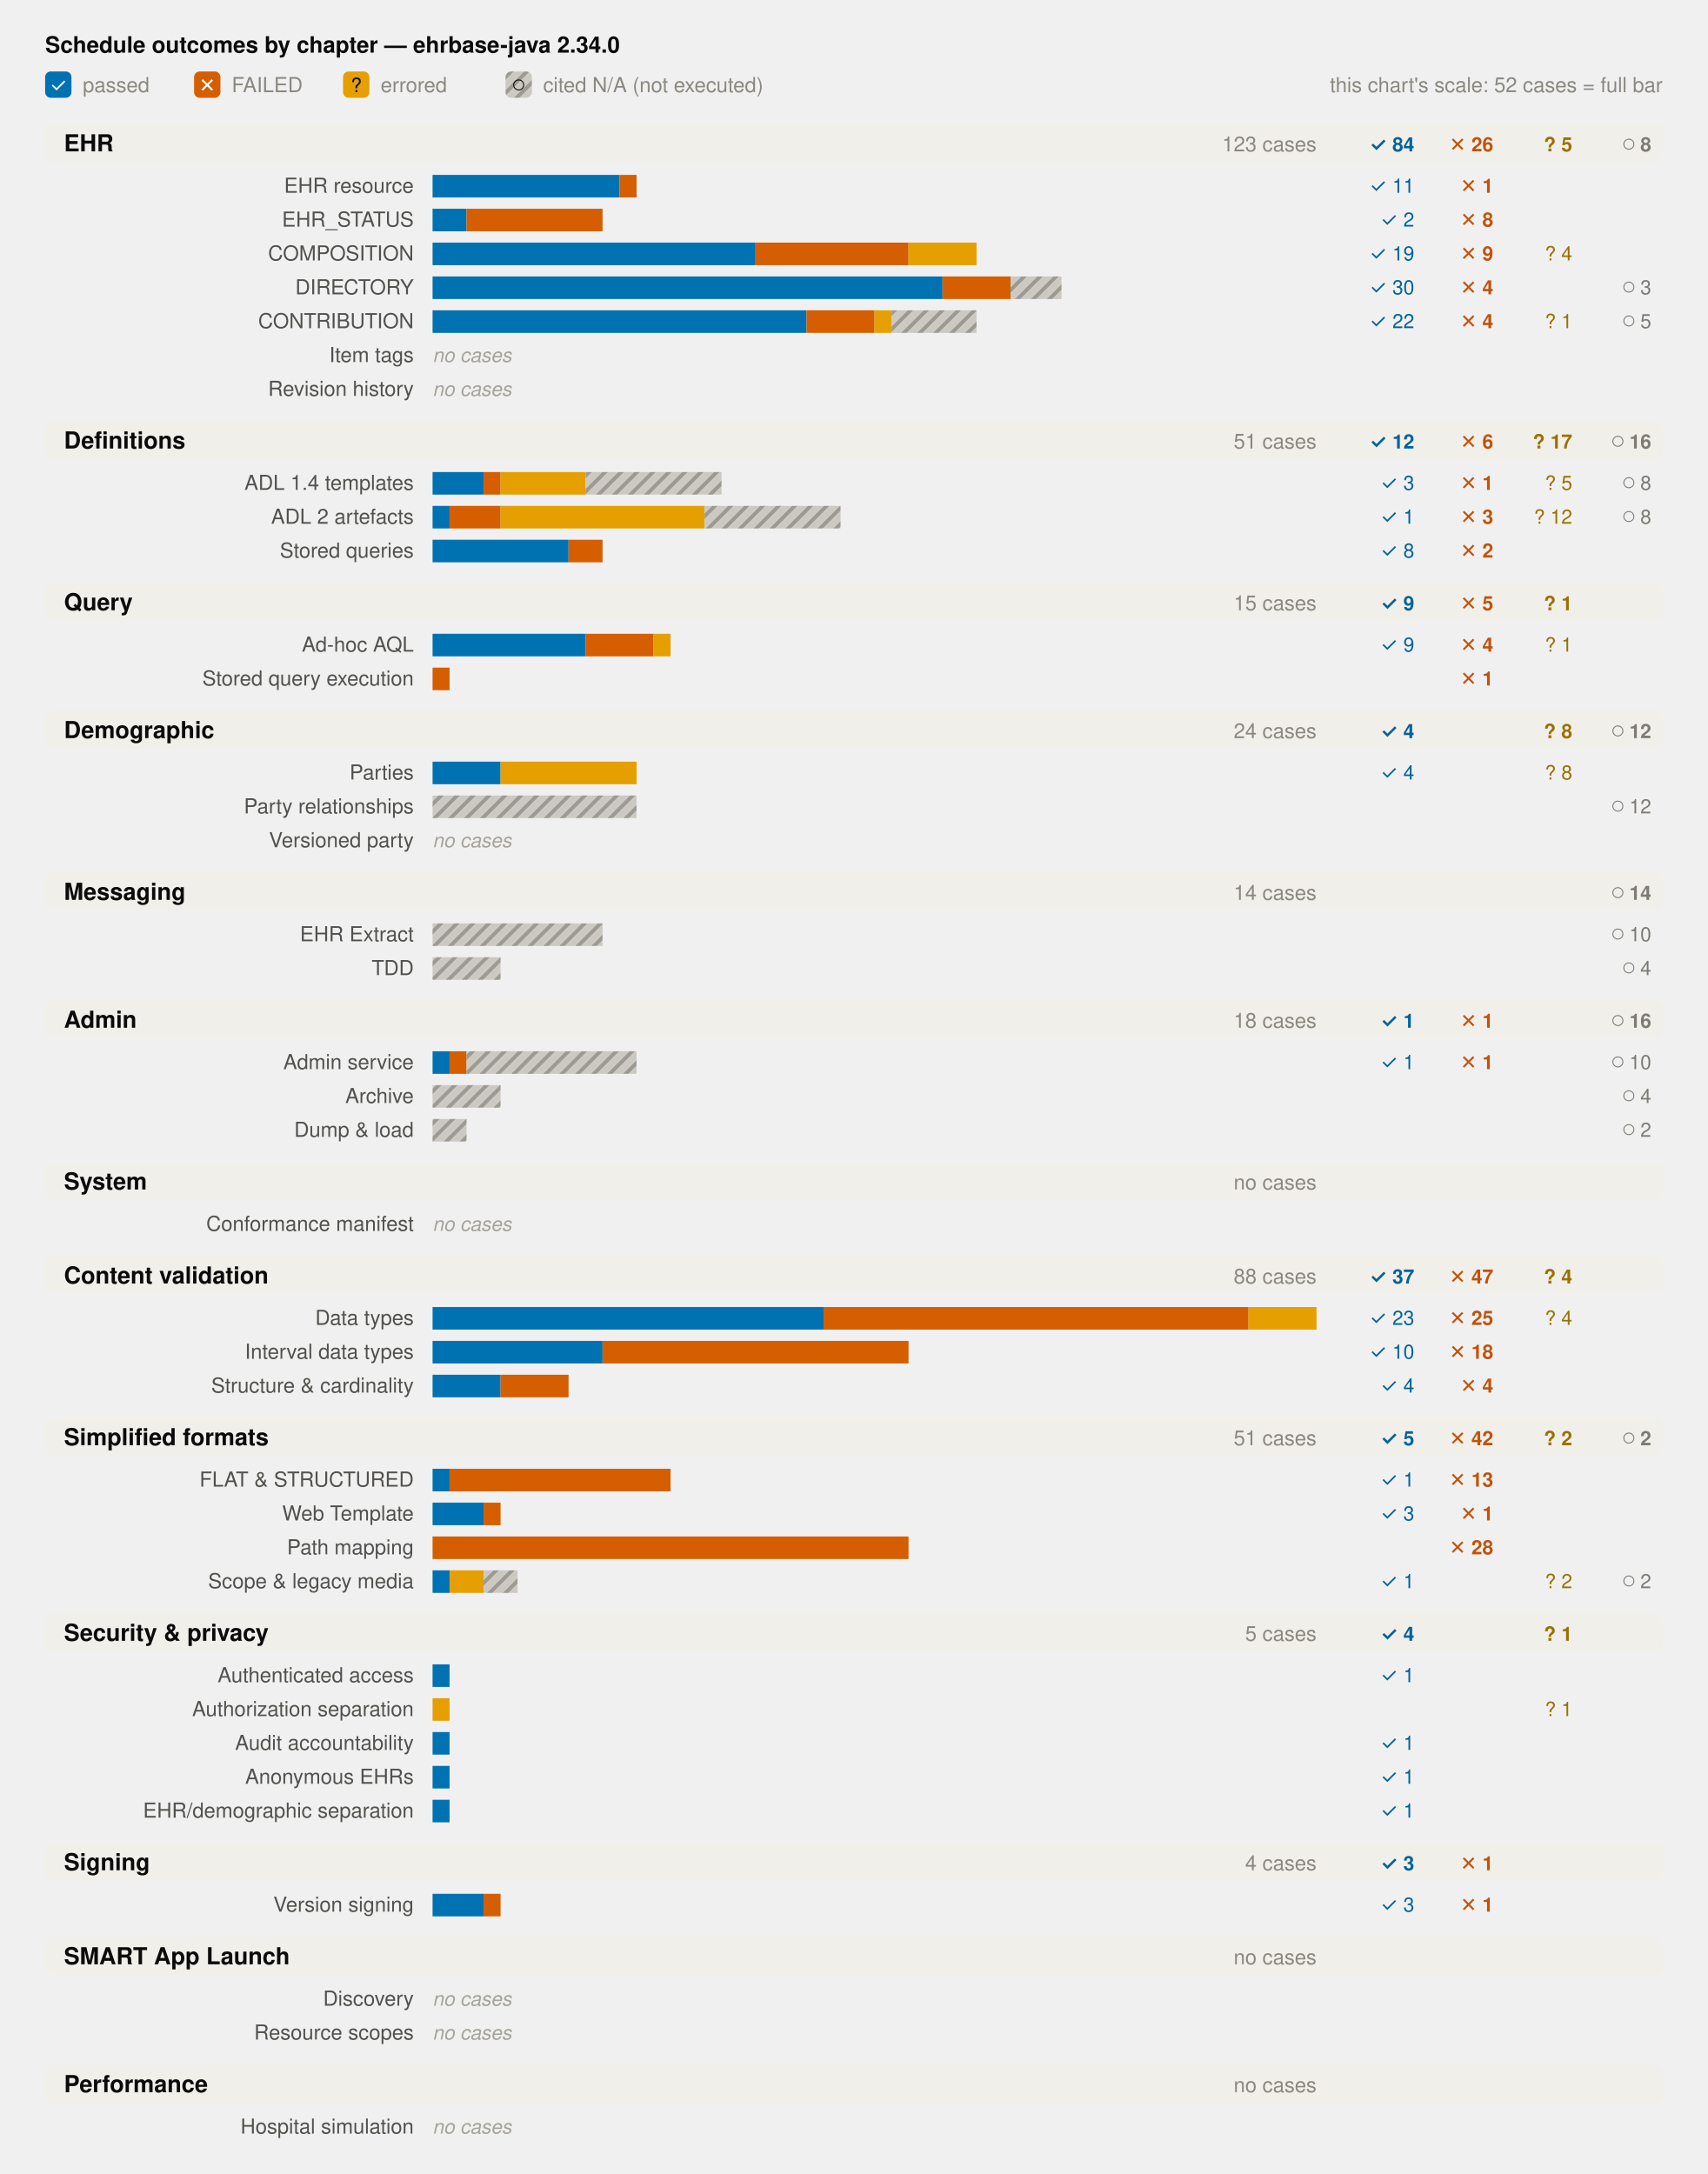
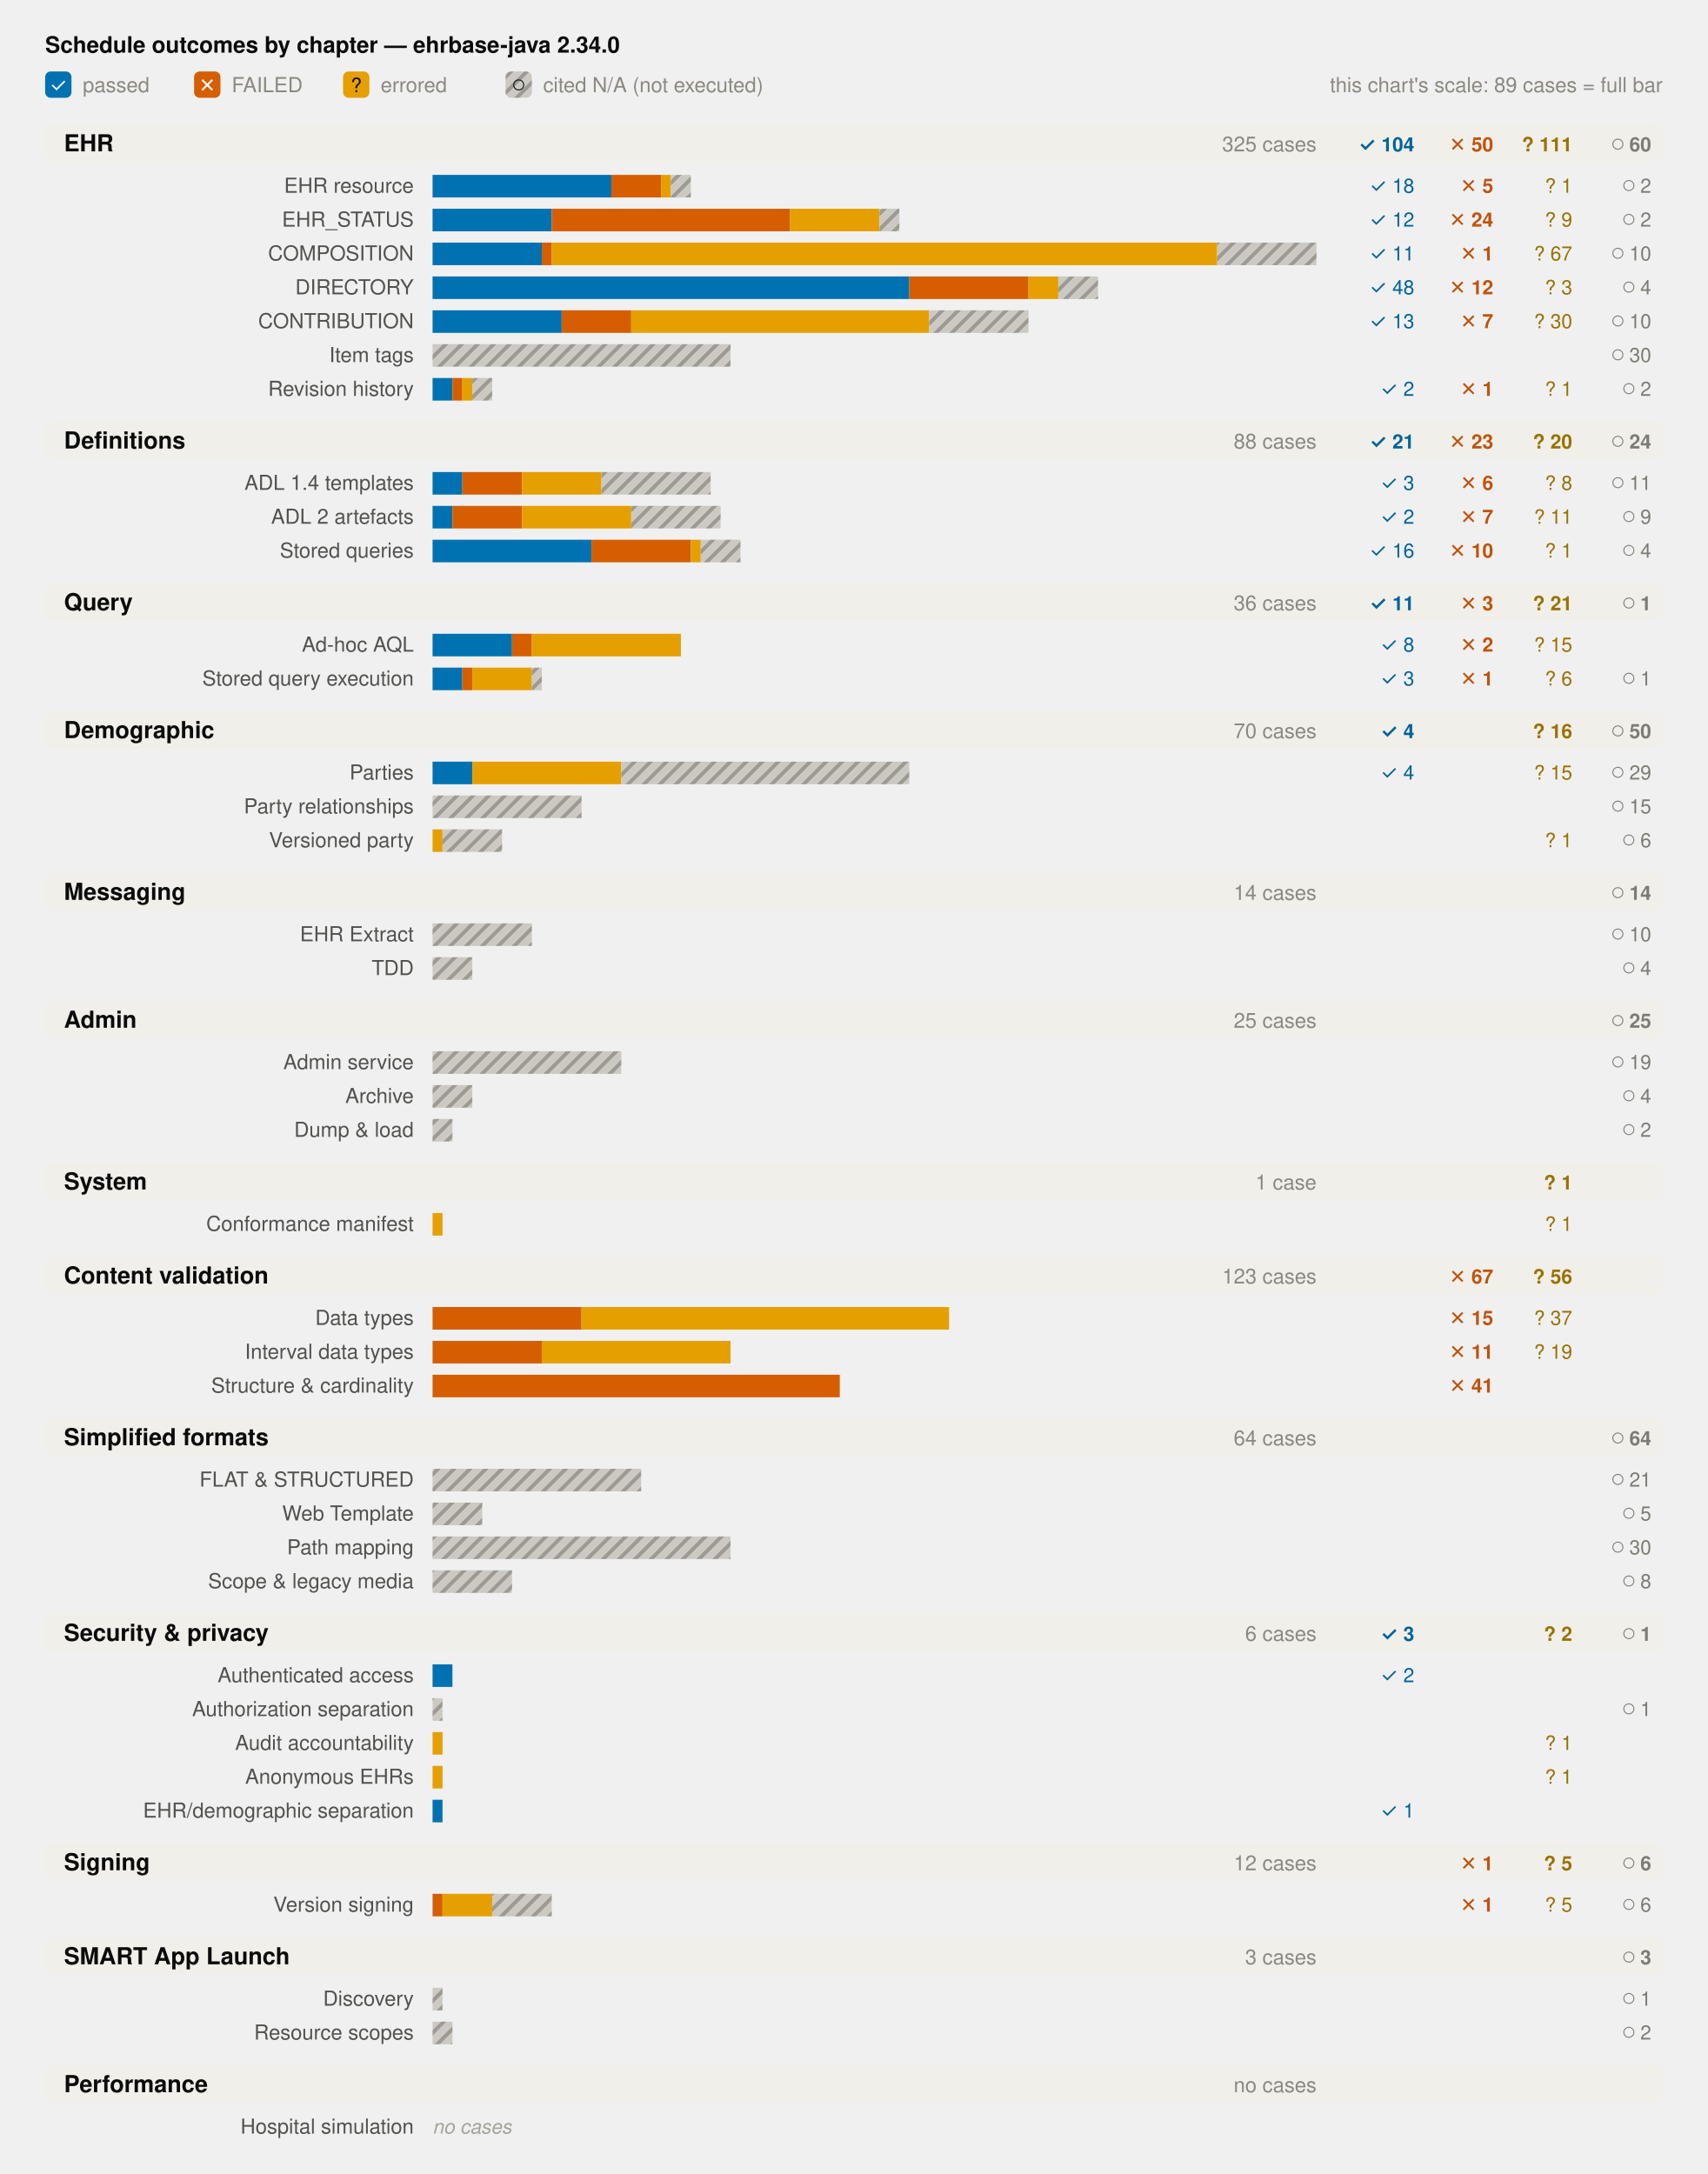
<svg xmlns="http://www.w3.org/2000/svg" viewBox="0 0 908 1156" width="908" height="1156" role="img">
  <style>
text { fill: #52514e; font: 12px -apple-system, 'Segoe UI', Helvetica, Arial, sans-serif; }
.title { fill: #0b0b0b; font-weight: 600; }
.muted { fill: #8a8880; font-size: 11px; }
.grid { stroke: #e4e2dd; stroke-width: 1; }
.cell-label { fill: #ffffff; font-size: 11px; }
.cell-label-dim { fill: #0b0b0b; font-size: 11px; }
.ev-passed { fill: #0072b2; }
.ev-failed { fill: #d55e00; }
.ev-inconclusive { fill: #e69f00; }
.ev-not-evidenced { fill: #cbc9c2; }
.ev-unrealized { fill: #e8e6e0; }
.ev-no-cases { fill: #f4f2ec; }
.cell-required { stroke: #52514e; stroke-width: 1.2; }
.cell-optional { stroke: #cbc9c2; stroke-width: 1; stroke-dasharray: 3 2; }
.bar-passed { fill: #0072b2; }
.bar-failed { fill: #d55e00; }
.bar-errored { fill: #e69f00; }
.bar-na { fill: #cbc9c2; }
.seg-label { fill: #ffffff; font-size: 10.5px; }
.seg-label-dim { fill: #0b0b0b; font-size: 10.5px; }
@media (prefers-color-scheme: dark) {
text { fill: #c3c2b7; }
.title { fill: #ffffff; }
.muted { fill: #8f8e85; }
.grid { stroke: #3a3a38; }
.cell-label { fill: #ffffff; }
.cell-label-dim { fill: #e8e6e0; }
.ev-passed { fill: #3987e5; }
.ev-failed { fill: #e5484d; }
.ev-inconclusive { fill: #f5a623; }
.ev-not-evidenced { fill: #4a4a47; }
.ev-unrealized { fill: #3a3a38; }
.ev-no-cases { fill: #2e2e2c; }
.cell-required { stroke: #c3c2b7; }
.cell-optional { stroke: #4a4a47; }
.bar-passed { fill: #3987e5; }
.bar-failed { fill: #e5484d; }
.bar-errored { fill: #d9a514; }
.bar-na { fill: #4a4a47; }
.seg-label-dim { fill: #e8e6e0; }
}
</style>
  <style>
.chap-row { fill: #f1efe9; }
.chap-name { fill: #0b0b0b; font-size: 12.5px; font-weight: 600; }
.band-label { fill: #52514e; font-size: 11px; }
.band-empty { fill: #a5a39b; font-size: 10.5px; font-style: italic; }
.count { font-size: 10.5px; }
.count-strong { font-weight: 600; }
.count-passed { fill: #00639b; }
.count-failed { fill: #c0530b; font-weight: 600; }
.count-errored { fill: #9a7100; }
.count-na { fill: #7d7b74; }
.na-line { stroke: #9d9b93; stroke-width: 2; }
@media (prefers-color-scheme: dark) {
.chap-row { fill: #2b2b29; }
.chap-name { fill: #ffffff; }
.band-label { fill: #c3c2b7; }
.band-empty { fill: #6f6e68; }
.count-passed { fill: #4f97ee; }
.count-failed { fill: #f2696d; }
.count-errored { fill: #d9a514; }
.count-na { fill: #8f8e85; }
.na-line { stroke: #6d6d69; }
}
</style>
  <defs>
    <pattern id="na-hatch" width="6" height="6" patternUnits="userSpaceOnUse" patternTransform="rotate(45)">
      <rect width="6" height="6" class="bar-na" />
      <line x1="3" y1="0" x2="3" y2="6" class="na-line" />
    </pattern>
  </defs>
  <text x="24" y="28" class="title">Schedule outcomes by chapter — ehrbase-java 2.34.0</text>
  <rect x="24" y="38" width="14" height="14" rx="3" class="bar-passed" />
  <text x="31" y="49" class="seg-label" text-anchor="middle">✓</text>
  <text x="44" y="49" class="muted">passed</text>
  <rect x="103.2" y="38" width="14" height="14" rx="3" class="bar-failed" />
  <text x="110.2" y="49" class="seg-label" text-anchor="middle">✕</text>
  <text x="123.2" y="49" class="muted">FAILED</text>
  <rect x="182.4" y="38" width="14" height="14" rx="3" class="bar-errored" />
  <text x="189.4" y="49" class="seg-label-dim" text-anchor="middle">?</text>
  <text x="202.4" y="49" class="muted">errored</text>
  <rect x="268.8" y="38" width="14" height="14" rx="3" fill="url(#na-hatch)" />
  <text x="275.8" y="49" class="seg-label-dim" text-anchor="middle">○</text>
  <text x="288.8" y="49" class="muted">cited N/A (not executed)</text>
-   <text x="884" y="49" class="muted" text-anchor="end">this chart's scale: 52 cases = full bar</text>
+   <text x="884" y="49" class="muted" text-anchor="end">this chart's scale: 89 cases = full bar</text>
  <rect x="24" y="66" width="860" height="20" rx="4" class="chap-row" />
  <text x="34" y="80.5" class="chap-name">EHR</text>
-   <text x="700" y="80.5" class="muted" text-anchor="end">123 cases</text>
-   <text x="752" y="80.5" class="count count-passed count-strong" text-anchor="end">✓ 84</text>
-   <text x="794" y="80.5" class="count count-failed count-strong" text-anchor="end">✕ 26</text>
-   <text x="836" y="80.5" class="count count-errored count-strong" text-anchor="end">? 5</text>
-   <text x="878" y="80.5" class="count count-na count-strong" text-anchor="end">○ 8</text>
+   <text x="700" y="80.5" class="muted" text-anchor="end">325 cases</text>
+   <text x="752" y="80.5" class="count count-passed count-strong" text-anchor="end">✓ 104</text>
+   <text x="794" y="80.5" class="count count-failed count-strong" text-anchor="end">✕ 50</text>
+   <text x="836" y="80.5" class="count count-errored count-strong" text-anchor="end">? 111</text>
+   <text x="878" y="80.5" class="count count-na count-strong" text-anchor="end">○ 60</text>
  <text x="220" y="102.5" class="band-label" text-anchor="end">EHR resource</text>
-   <rect x="230" y="93" width="99.423" height="12" class="bar-passed" />
-   <rect x="329.423" y="93" width="9.038" height="12" class="bar-failed" />
-   <text x="752" y="102.5" class="count count-passed" text-anchor="end">✓ 11</text>
-   <text x="794" y="102.5" class="count count-failed" text-anchor="end">✕ 1</text>
+   <rect x="230" y="93" width="95.056" height="12" class="bar-passed" />
+   <rect x="325.056" y="93" width="26.404" height="12" class="bar-failed" />
+   <rect x="351.461" y="93" width="5.281" height="12" class="bar-errored" />
+   <rect x="356.742" y="93" width="10.562" height="12" fill="url(#na-hatch)" />
+   <text x="752" y="102.5" class="count count-passed" text-anchor="end">✓ 18</text>
+   <text x="794" y="102.5" class="count count-failed" text-anchor="end">✕ 5</text>
+   <text x="836" y="102.5" class="count count-errored" text-anchor="end">? 1</text>
+   <text x="878" y="102.5" class="count count-na" text-anchor="end">○ 2</text>
  <text x="220" y="120.5" class="band-label" text-anchor="end">EHR_STATUS</text>
-   <rect x="230" y="111" width="18.077" height="12" class="bar-passed" />
-   <rect x="248.077" y="111" width="72.308" height="12" class="bar-failed" />
-   <text x="752" y="120.5" class="count count-passed" text-anchor="end">✓ 2</text>
-   <text x="794" y="120.5" class="count count-failed" text-anchor="end">✕ 8</text>
+   <rect x="230" y="111" width="63.371" height="12" class="bar-passed" />
+   <rect x="293.371" y="111" width="126.742" height="12" class="bar-failed" />
+   <rect x="420.112" y="111" width="47.528" height="12" class="bar-errored" />
+   <rect x="467.64" y="111" width="10.562" height="12" fill="url(#na-hatch)" />
+   <text x="752" y="120.5" class="count count-passed" text-anchor="end">✓ 12</text>
+   <text x="794" y="120.5" class="count count-failed" text-anchor="end">✕ 24</text>
+   <text x="836" y="120.5" class="count count-errored" text-anchor="end">? 9</text>
+   <text x="878" y="120.5" class="count count-na" text-anchor="end">○ 2</text>
  <text x="220" y="138.5" class="band-label" text-anchor="end">COMPOSITION</text>
-   <rect x="230" y="129" width="171.731" height="12" class="bar-passed" />
-   <rect x="401.731" y="129" width="81.346" height="12" class="bar-failed" />
-   <rect x="483.077" y="129" width="36.154" height="12" class="bar-errored" />
-   <text x="752" y="138.5" class="count count-passed" text-anchor="end">✓ 19</text>
-   <text x="794" y="138.5" class="count count-failed" text-anchor="end">✕ 9</text>
-   <text x="836" y="138.5" class="count count-errored" text-anchor="end">? 4</text>
+   <rect x="230" y="129" width="58.09" height="12" class="bar-passed" />
+   <rect x="288.09" y="129" width="5.281" height="12" class="bar-failed" />
+   <rect x="293.371" y="129" width="353.82" height="12" class="bar-errored" />
+   <rect x="647.191" y="129" width="52.809" height="12" fill="url(#na-hatch)" />
+   <text x="752" y="138.5" class="count count-passed" text-anchor="end">✓ 11</text>
+   <text x="794" y="138.5" class="count count-failed" text-anchor="end">✕ 1</text>
+   <text x="836" y="138.5" class="count count-errored" text-anchor="end">? 67</text>
+   <text x="878" y="138.5" class="count count-na" text-anchor="end">○ 10</text>
  <text x="220" y="156.5" class="band-label" text-anchor="end">DIRECTORY</text>
-   <rect x="230" y="147" width="271.154" height="12" class="bar-passed" />
-   <rect x="501.154" y="147" width="36.154" height="12" class="bar-failed" />
-   <rect x="537.308" y="147" width="27.115" height="12" fill="url(#na-hatch)" />
-   <text x="752" y="156.5" class="count count-passed" text-anchor="end">✓ 30</text>
-   <text x="794" y="156.5" class="count count-failed" text-anchor="end">✕ 4</text>
-   <text x="878" y="156.5" class="count count-na" text-anchor="end">○ 3</text>
+   <rect x="230" y="147" width="253.483" height="12" class="bar-passed" />
+   <rect x="483.483" y="147" width="63.371" height="12" class="bar-failed" />
+   <rect x="546.854" y="147" width="15.843" height="12" class="bar-errored" />
+   <rect x="562.697" y="147" width="21.124" height="12" fill="url(#na-hatch)" />
+   <text x="752" y="156.5" class="count count-passed" text-anchor="end">✓ 48</text>
+   <text x="794" y="156.5" class="count count-failed" text-anchor="end">✕ 12</text>
+   <text x="836" y="156.5" class="count count-errored" text-anchor="end">? 3</text>
+   <text x="878" y="156.5" class="count count-na" text-anchor="end">○ 4</text>
  <text x="220" y="174.5" class="band-label" text-anchor="end">CONTRIBUTION</text>
-   <rect x="230" y="165" width="198.846" height="12" class="bar-passed" />
-   <rect x="428.846" y="165" width="36.154" height="12" class="bar-failed" />
-   <rect x="465" y="165" width="9.038" height="12" class="bar-errored" />
-   <rect x="474.038" y="165" width="45.192" height="12" fill="url(#na-hatch)" />
-   <text x="752" y="174.5" class="count count-passed" text-anchor="end">✓ 22</text>
-   <text x="794" y="174.5" class="count count-failed" text-anchor="end">✕ 4</text>
-   <text x="836" y="174.5" class="count count-errored" text-anchor="end">? 1</text>
-   <text x="878" y="174.5" class="count count-na" text-anchor="end">○ 5</text>
+   <rect x="230" y="165" width="68.652" height="12" class="bar-passed" />
+   <rect x="298.652" y="165" width="36.966" height="12" class="bar-failed" />
+   <rect x="335.618" y="165" width="158.427" height="12" class="bar-errored" />
+   <rect x="494.045" y="165" width="52.809" height="12" fill="url(#na-hatch)" />
+   <text x="752" y="174.5" class="count count-passed" text-anchor="end">✓ 13</text>
+   <text x="794" y="174.5" class="count count-failed" text-anchor="end">✕ 7</text>
+   <text x="836" y="174.5" class="count count-errored" text-anchor="end">? 30</text>
+   <text x="878" y="174.5" class="count count-na" text-anchor="end">○ 10</text>
  <text x="220" y="192.5" class="band-label" text-anchor="end">Item tags</text>
-   <text x="230" y="192.5" class="band-empty">no cases</text>
+   <rect x="230" y="183" width="158.427" height="12" fill="url(#na-hatch)" />
+   <text x="878" y="192.5" class="count count-na" text-anchor="end">○ 30</text>
  <text x="220" y="210.5" class="band-label" text-anchor="end">Revision history</text>
-   <text x="230" y="210.5" class="band-empty">no cases</text>
+   <rect x="230" y="201" width="10.562" height="12" class="bar-passed" />
+   <rect x="240.562" y="201" width="5.281" height="12" class="bar-failed" />
+   <rect x="245.843" y="201" width="5.281" height="12" class="bar-errored" />
+   <rect x="251.124" y="201" width="10.562" height="12" fill="url(#na-hatch)" />
+   <text x="752" y="210.5" class="count count-passed" text-anchor="end">✓ 2</text>
+   <text x="794" y="210.5" class="count count-failed" text-anchor="end">✕ 1</text>
+   <text x="836" y="210.5" class="count count-errored" text-anchor="end">? 1</text>
+   <text x="878" y="210.5" class="count count-na" text-anchor="end">○ 2</text>
  <rect x="24" y="224" width="860" height="20" rx="4" class="chap-row" />
  <text x="34" y="238.5" class="chap-name">Definitions</text>
-   <text x="700" y="238.5" class="muted" text-anchor="end">51 cases</text>
-   <text x="752" y="238.5" class="count count-passed count-strong" text-anchor="end">✓ 12</text>
-   <text x="794" y="238.5" class="count count-failed count-strong" text-anchor="end">✕ 6</text>
-   <text x="836" y="238.5" class="count count-errored count-strong" text-anchor="end">? 17</text>
-   <text x="878" y="238.5" class="count count-na count-strong" text-anchor="end">○ 16</text>
+   <text x="700" y="238.5" class="muted" text-anchor="end">88 cases</text>
+   <text x="752" y="238.5" class="count count-passed count-strong" text-anchor="end">✓ 21</text>
+   <text x="794" y="238.5" class="count count-failed count-strong" text-anchor="end">✕ 23</text>
+   <text x="836" y="238.5" class="count count-errored count-strong" text-anchor="end">? 20</text>
+   <text x="878" y="238.5" class="count count-na count-strong" text-anchor="end">○ 24</text>
  <text x="220" y="260.5" class="band-label" text-anchor="end">ADL 1.4 templates</text>
-   <rect x="230" y="251" width="27.115" height="12" class="bar-passed" />
-   <rect x="257.115" y="251" width="9.038" height="12" class="bar-failed" />
-   <rect x="266.154" y="251" width="45.192" height="12" class="bar-errored" />
-   <rect x="311.346" y="251" width="72.308" height="12" fill="url(#na-hatch)" />
+   <rect x="230" y="251" width="15.843" height="12" class="bar-passed" />
+   <rect x="245.843" y="251" width="31.685" height="12" class="bar-failed" />
+   <rect x="277.528" y="251" width="42.247" height="12" class="bar-errored" />
+   <rect x="319.775" y="251" width="58.09" height="12" fill="url(#na-hatch)" />
  <text x="752" y="260.5" class="count count-passed" text-anchor="end">✓ 3</text>
-   <text x="794" y="260.5" class="count count-failed" text-anchor="end">✕ 1</text>
-   <text x="836" y="260.5" class="count count-errored" text-anchor="end">? 5</text>
-   <text x="878" y="260.5" class="count count-na" text-anchor="end">○ 8</text>
+   <text x="794" y="260.5" class="count count-failed" text-anchor="end">✕ 6</text>
+   <text x="836" y="260.5" class="count count-errored" text-anchor="end">? 8</text>
+   <text x="878" y="260.5" class="count count-na" text-anchor="end">○ 11</text>
  <text x="220" y="278.5" class="band-label" text-anchor="end">ADL 2 artefacts</text>
-   <rect x="230" y="269" width="9.038" height="12" class="bar-passed" />
-   <rect x="239.038" y="269" width="27.115" height="12" class="bar-failed" />
-   <rect x="266.154" y="269" width="108.462" height="12" class="bar-errored" />
-   <rect x="374.615" y="269" width="72.308" height="12" fill="url(#na-hatch)" />
-   <text x="752" y="278.5" class="count count-passed" text-anchor="end">✓ 1</text>
-   <text x="794" y="278.5" class="count count-failed" text-anchor="end">✕ 3</text>
-   <text x="836" y="278.5" class="count count-errored" text-anchor="end">? 12</text>
-   <text x="878" y="278.5" class="count count-na" text-anchor="end">○ 8</text>
+   <rect x="230" y="269" width="10.562" height="12" class="bar-passed" />
+   <rect x="240.562" y="269" width="36.966" height="12" class="bar-failed" />
+   <rect x="277.528" y="269" width="58.09" height="12" class="bar-errored" />
+   <rect x="335.618" y="269" width="47.528" height="12" fill="url(#na-hatch)" />
+   <text x="752" y="278.5" class="count count-passed" text-anchor="end">✓ 2</text>
+   <text x="794" y="278.5" class="count count-failed" text-anchor="end">✕ 7</text>
+   <text x="836" y="278.5" class="count count-errored" text-anchor="end">? 11</text>
+   <text x="878" y="278.5" class="count count-na" text-anchor="end">○ 9</text>
  <text x="220" y="296.5" class="band-label" text-anchor="end">Stored queries</text>
-   <rect x="230" y="287" width="72.308" height="12" class="bar-passed" />
-   <rect x="302.308" y="287" width="18.077" height="12" class="bar-failed" />
-   <text x="752" y="296.5" class="count count-passed" text-anchor="end">✓ 8</text>
-   <text x="794" y="296.5" class="count count-failed" text-anchor="end">✕ 2</text>
+   <rect x="230" y="287" width="84.494" height="12" class="bar-passed" />
+   <rect x="314.494" y="287" width="52.809" height="12" class="bar-failed" />
+   <rect x="367.303" y="287" width="5.281" height="12" class="bar-errored" />
+   <rect x="372.584" y="287" width="21.124" height="12" fill="url(#na-hatch)" />
+   <text x="752" y="296.5" class="count count-passed" text-anchor="end">✓ 16</text>
+   <text x="794" y="296.5" class="count count-failed" text-anchor="end">✕ 10</text>
+   <text x="836" y="296.5" class="count count-errored" text-anchor="end">? 1</text>
+   <text x="878" y="296.5" class="count count-na" text-anchor="end">○ 4</text>
  <rect x="24" y="310" width="860" height="20" rx="4" class="chap-row" />
  <text x="34" y="324.5" class="chap-name">Query</text>
-   <text x="700" y="324.5" class="muted" text-anchor="end">15 cases</text>
-   <text x="752" y="324.5" class="count count-passed count-strong" text-anchor="end">✓ 9</text>
-   <text x="794" y="324.5" class="count count-failed count-strong" text-anchor="end">✕ 5</text>
-   <text x="836" y="324.5" class="count count-errored count-strong" text-anchor="end">? 1</text>
+   <text x="700" y="324.5" class="muted" text-anchor="end">36 cases</text>
+   <text x="752" y="324.5" class="count count-passed count-strong" text-anchor="end">✓ 11</text>
+   <text x="794" y="324.5" class="count count-failed count-strong" text-anchor="end">✕ 3</text>
+   <text x="836" y="324.5" class="count count-errored count-strong" text-anchor="end">? 21</text>
+   <text x="878" y="324.5" class="count count-na count-strong" text-anchor="end">○ 1</text>
  <text x="220" y="346.5" class="band-label" text-anchor="end">Ad-hoc AQL</text>
-   <rect x="230" y="337" width="81.346" height="12" class="bar-passed" />
-   <rect x="311.346" y="337" width="36.154" height="12" class="bar-failed" />
-   <rect x="347.5" y="337" width="9.038" height="12" class="bar-errored" />
-   <text x="752" y="346.5" class="count count-passed" text-anchor="end">✓ 9</text>
-   <text x="794" y="346.5" class="count count-failed" text-anchor="end">✕ 4</text>
-   <text x="836" y="346.5" class="count count-errored" text-anchor="end">? 1</text>
+   <rect x="230" y="337" width="42.247" height="12" class="bar-passed" />
+   <rect x="272.247" y="337" width="10.562" height="12" class="bar-failed" />
+   <rect x="282.809" y="337" width="79.213" height="12" class="bar-errored" />
+   <text x="752" y="346.5" class="count count-passed" text-anchor="end">✓ 8</text>
+   <text x="794" y="346.5" class="count count-failed" text-anchor="end">✕ 2</text>
+   <text x="836" y="346.5" class="count count-errored" text-anchor="end">? 15</text>
  <text x="220" y="364.5" class="band-label" text-anchor="end">Stored query execution</text>
-   <rect x="230" y="355" width="9.038" height="12" class="bar-failed" />
+   <rect x="230" y="355" width="15.843" height="12" class="bar-passed" />
+   <rect x="245.843" y="355" width="5.281" height="12" class="bar-failed" />
+   <rect x="251.124" y="355" width="31.685" height="12" class="bar-errored" />
+   <rect x="282.809" y="355" width="5.281" height="12" fill="url(#na-hatch)" />
+   <text x="752" y="364.5" class="count count-passed" text-anchor="end">✓ 3</text>
  <text x="794" y="364.5" class="count count-failed" text-anchor="end">✕ 1</text>
+   <text x="836" y="364.5" class="count count-errored" text-anchor="end">? 6</text>
+   <text x="878" y="364.5" class="count count-na" text-anchor="end">○ 1</text>
  <rect x="24" y="378" width="860" height="20" rx="4" class="chap-row" />
  <text x="34" y="392.5" class="chap-name">Demographic</text>
-   <text x="700" y="392.5" class="muted" text-anchor="end">24 cases</text>
+   <text x="700" y="392.5" class="muted" text-anchor="end">70 cases</text>
  <text x="752" y="392.5" class="count count-passed count-strong" text-anchor="end">✓ 4</text>
-   <text x="836" y="392.5" class="count count-errored count-strong" text-anchor="end">? 8</text>
-   <text x="878" y="392.5" class="count count-na count-strong" text-anchor="end">○ 12</text>
+   <text x="836" y="392.5" class="count count-errored count-strong" text-anchor="end">? 16</text>
+   <text x="878" y="392.5" class="count count-na count-strong" text-anchor="end">○ 50</text>
  <text x="220" y="414.5" class="band-label" text-anchor="end">Parties</text>
-   <rect x="230" y="405" width="36.154" height="12" class="bar-passed" />
-   <rect x="266.154" y="405" width="72.308" height="12" class="bar-errored" />
+   <rect x="230" y="405" width="21.124" height="12" class="bar-passed" />
+   <rect x="251.124" y="405" width="79.213" height="12" class="bar-errored" />
+   <rect x="330.337" y="405" width="153.146" height="12" fill="url(#na-hatch)" />
  <text x="752" y="414.5" class="count count-passed" text-anchor="end">✓ 4</text>
-   <text x="836" y="414.5" class="count count-errored" text-anchor="end">? 8</text>
+   <text x="836" y="414.5" class="count count-errored" text-anchor="end">? 15</text>
+   <text x="878" y="414.5" class="count count-na" text-anchor="end">○ 29</text>
  <text x="220" y="432.5" class="band-label" text-anchor="end">Party relationships</text>
-   <rect x="230" y="423" width="108.462" height="12" fill="url(#na-hatch)" />
-   <text x="878" y="432.5" class="count count-na" text-anchor="end">○ 12</text>
+   <rect x="230" y="423" width="79.213" height="12" fill="url(#na-hatch)" />
+   <text x="878" y="432.5" class="count count-na" text-anchor="end">○ 15</text>
  <text x="220" y="450.5" class="band-label" text-anchor="end">Versioned party</text>
-   <text x="230" y="450.5" class="band-empty">no cases</text>
+   <rect x="230" y="441" width="5.281" height="12" class="bar-errored" />
+   <rect x="235.281" y="441" width="31.685" height="12" fill="url(#na-hatch)" />
+   <text x="836" y="450.5" class="count count-errored" text-anchor="end">? 1</text>
+   <text x="878" y="450.5" class="count count-na" text-anchor="end">○ 6</text>
  <rect x="24" y="464" width="860" height="20" rx="4" class="chap-row" />
  <text x="34" y="478.5" class="chap-name">Messaging</text>
  <text x="700" y="478.5" class="muted" text-anchor="end">14 cases</text>
  <text x="878" y="478.5" class="count count-na count-strong" text-anchor="end">○ 14</text>
  <text x="220" y="500.5" class="band-label" text-anchor="end">EHR Extract</text>
-   <rect x="230" y="491" width="90.385" height="12" fill="url(#na-hatch)" />
+   <rect x="230" y="491" width="52.809" height="12" fill="url(#na-hatch)" />
  <text x="878" y="500.5" class="count count-na" text-anchor="end">○ 10</text>
  <text x="220" y="518.5" class="band-label" text-anchor="end">TDD</text>
-   <rect x="230" y="509" width="36.154" height="12" fill="url(#na-hatch)" />
+   <rect x="230" y="509" width="21.124" height="12" fill="url(#na-hatch)" />
  <text x="878" y="518.5" class="count count-na" text-anchor="end">○ 4</text>
  <rect x="24" y="532" width="860" height="20" rx="4" class="chap-row" />
  <text x="34" y="546.5" class="chap-name">Admin</text>
-   <text x="700" y="546.5" class="muted" text-anchor="end">18 cases</text>
-   <text x="752" y="546.5" class="count count-passed count-strong" text-anchor="end">✓ 1</text>
-   <text x="794" y="546.5" class="count count-failed count-strong" text-anchor="end">✕ 1</text>
-   <text x="878" y="546.5" class="count count-na count-strong" text-anchor="end">○ 16</text>
+   <text x="700" y="546.5" class="muted" text-anchor="end">25 cases</text>
+   <text x="878" y="546.5" class="count count-na count-strong" text-anchor="end">○ 25</text>
  <text x="220" y="568.5" class="band-label" text-anchor="end">Admin service</text>
-   <rect x="230" y="559" width="9.038" height="12" class="bar-passed" />
-   <rect x="239.038" y="559" width="9.038" height="12" class="bar-failed" />
-   <rect x="248.077" y="559" width="90.385" height="12" fill="url(#na-hatch)" />
-   <text x="752" y="568.5" class="count count-passed" text-anchor="end">✓ 1</text>
-   <text x="794" y="568.5" class="count count-failed" text-anchor="end">✕ 1</text>
-   <text x="878" y="568.5" class="count count-na" text-anchor="end">○ 10</text>
+   <rect x="230" y="559" width="100.337" height="12" fill="url(#na-hatch)" />
+   <text x="878" y="568.5" class="count count-na" text-anchor="end">○ 19</text>
  <text x="220" y="586.5" class="band-label" text-anchor="end">Archive</text>
-   <rect x="230" y="577" width="36.154" height="12" fill="url(#na-hatch)" />
+   <rect x="230" y="577" width="21.124" height="12" fill="url(#na-hatch)" />
  <text x="878" y="586.5" class="count count-na" text-anchor="end">○ 4</text>
  <text x="220" y="604.5" class="band-label" text-anchor="end">Dump &amp; load</text>
-   <rect x="230" y="595" width="18.077" height="12" fill="url(#na-hatch)" />
+   <rect x="230" y="595" width="10.562" height="12" fill="url(#na-hatch)" />
  <text x="878" y="604.5" class="count count-na" text-anchor="end">○ 2</text>
  <rect x="24" y="618" width="860" height="20" rx="4" class="chap-row" />
  <text x="34" y="632.5" class="chap-name">System</text>
-   <text x="700" y="632.5" class="muted" text-anchor="end">no cases</text>
+   <text x="700" y="632.5" class="muted" text-anchor="end">1 case</text>
+   <text x="836" y="632.5" class="count count-errored count-strong" text-anchor="end">? 1</text>
  <text x="220" y="654.5" class="band-label" text-anchor="end">Conformance manifest</text>
-   <text x="230" y="654.5" class="band-empty">no cases</text>
+   <rect x="230" y="645" width="5.281" height="12" class="bar-errored" />
+   <text x="836" y="654.5" class="count count-errored" text-anchor="end">? 1</text>
  <rect x="24" y="668" width="860" height="20" rx="4" class="chap-row" />
  <text x="34" y="682.5" class="chap-name">Content validation</text>
-   <text x="700" y="682.5" class="muted" text-anchor="end">88 cases</text>
-   <text x="752" y="682.5" class="count count-passed count-strong" text-anchor="end">✓ 37</text>
-   <text x="794" y="682.5" class="count count-failed count-strong" text-anchor="end">✕ 47</text>
-   <text x="836" y="682.5" class="count count-errored count-strong" text-anchor="end">? 4</text>
+   <text x="700" y="682.5" class="muted" text-anchor="end">123 cases</text>
+   <text x="794" y="682.5" class="count count-failed count-strong" text-anchor="end">✕ 67</text>
+   <text x="836" y="682.5" class="count count-errored count-strong" text-anchor="end">? 56</text>
  <text x="220" y="704.5" class="band-label" text-anchor="end">Data types</text>
-   <rect x="230" y="695" width="207.885" height="12" class="bar-passed" />
-   <rect x="437.885" y="695" width="225.962" height="12" class="bar-failed" />
-   <rect x="663.846" y="695" width="36.154" height="12" class="bar-errored" />
-   <text x="752" y="704.5" class="count count-passed" text-anchor="end">✓ 23</text>
-   <text x="794" y="704.5" class="count count-failed" text-anchor="end">✕ 25</text>
-   <text x="836" y="704.5" class="count count-errored" text-anchor="end">? 4</text>
+   <rect x="230" y="695" width="79.213" height="12" class="bar-failed" />
+   <rect x="309.213" y="695" width="195.393" height="12" class="bar-errored" />
+   <text x="794" y="704.5" class="count count-failed" text-anchor="end">✕ 15</text>
+   <text x="836" y="704.5" class="count count-errored" text-anchor="end">? 37</text>
  <text x="220" y="722.5" class="band-label" text-anchor="end">Interval data types</text>
-   <rect x="230" y="713" width="90.385" height="12" class="bar-passed" />
-   <rect x="320.385" y="713" width="162.692" height="12" class="bar-failed" />
-   <text x="752" y="722.5" class="count count-passed" text-anchor="end">✓ 10</text>
-   <text x="794" y="722.5" class="count count-failed" text-anchor="end">✕ 18</text>
+   <rect x="230" y="713" width="58.09" height="12" class="bar-failed" />
+   <rect x="288.09" y="713" width="100.337" height="12" class="bar-errored" />
+   <text x="794" y="722.5" class="count count-failed" text-anchor="end">✕ 11</text>
+   <text x="836" y="722.5" class="count count-errored" text-anchor="end">? 19</text>
  <text x="220" y="740.5" class="band-label" text-anchor="end">Structure &amp; cardinality</text>
-   <rect x="230" y="731" width="36.154" height="12" class="bar-passed" />
-   <rect x="266.154" y="731" width="36.154" height="12" class="bar-failed" />
-   <text x="752" y="740.5" class="count count-passed" text-anchor="end">✓ 4</text>
-   <text x="794" y="740.5" class="count count-failed" text-anchor="end">✕ 4</text>
+   <rect x="230" y="731" width="216.517" height="12" class="bar-failed" />
+   <text x="794" y="740.5" class="count count-failed" text-anchor="end">✕ 41</text>
  <rect x="24" y="754" width="860" height="20" rx="4" class="chap-row" />
  <text x="34" y="768.5" class="chap-name">Simplified formats</text>
-   <text x="700" y="768.5" class="muted" text-anchor="end">51 cases</text>
-   <text x="752" y="768.5" class="count count-passed count-strong" text-anchor="end">✓ 5</text>
-   <text x="794" y="768.5" class="count count-failed count-strong" text-anchor="end">✕ 42</text>
-   <text x="836" y="768.5" class="count count-errored count-strong" text-anchor="end">? 2</text>
-   <text x="878" y="768.5" class="count count-na count-strong" text-anchor="end">○ 2</text>
+   <text x="700" y="768.5" class="muted" text-anchor="end">64 cases</text>
+   <text x="878" y="768.5" class="count count-na count-strong" text-anchor="end">○ 64</text>
  <text x="220" y="790.5" class="band-label" text-anchor="end">FLAT &amp; STRUCTURED</text>
-   <rect x="230" y="781" width="9.038" height="12" class="bar-passed" />
-   <rect x="239.038" y="781" width="117.5" height="12" class="bar-failed" />
-   <text x="752" y="790.5" class="count count-passed" text-anchor="end">✓ 1</text>
-   <text x="794" y="790.5" class="count count-failed" text-anchor="end">✕ 13</text>
+   <rect x="230" y="781" width="110.899" height="12" fill="url(#na-hatch)" />
+   <text x="878" y="790.5" class="count count-na" text-anchor="end">○ 21</text>
  <text x="220" y="808.5" class="band-label" text-anchor="end">Web Template</text>
-   <rect x="230" y="799" width="27.115" height="12" class="bar-passed" />
-   <rect x="257.115" y="799" width="9.038" height="12" class="bar-failed" />
-   <text x="752" y="808.5" class="count count-passed" text-anchor="end">✓ 3</text>
-   <text x="794" y="808.5" class="count count-failed" text-anchor="end">✕ 1</text>
+   <rect x="230" y="799" width="26.404" height="12" fill="url(#na-hatch)" />
+   <text x="878" y="808.5" class="count count-na" text-anchor="end">○ 5</text>
  <text x="220" y="826.5" class="band-label" text-anchor="end">Path mapping</text>
-   <rect x="230" y="817" width="253.077" height="12" class="bar-failed" />
-   <text x="794" y="826.5" class="count count-failed" text-anchor="end">✕ 28</text>
+   <rect x="230" y="817" width="158.427" height="12" fill="url(#na-hatch)" />
+   <text x="878" y="826.5" class="count count-na" text-anchor="end">○ 30</text>
  <text x="220" y="844.5" class="band-label" text-anchor="end">Scope &amp; legacy media</text>
-   <rect x="230" y="835" width="9.038" height="12" class="bar-passed" />
-   <rect x="239.038" y="835" width="18.077" height="12" class="bar-errored" />
-   <rect x="257.115" y="835" width="18.077" height="12" fill="url(#na-hatch)" />
-   <text x="752" y="844.5" class="count count-passed" text-anchor="end">✓ 1</text>
-   <text x="836" y="844.5" class="count count-errored" text-anchor="end">? 2</text>
-   <text x="878" y="844.5" class="count count-na" text-anchor="end">○ 2</text>
+   <rect x="230" y="835" width="42.247" height="12" fill="url(#na-hatch)" />
+   <text x="878" y="844.5" class="count count-na" text-anchor="end">○ 8</text>
  <rect x="24" y="858" width="860" height="20" rx="4" class="chap-row" />
  <text x="34" y="872.5" class="chap-name">Security &amp; privacy</text>
-   <text x="700" y="872.5" class="muted" text-anchor="end">5 cases</text>
-   <text x="752" y="872.5" class="count count-passed count-strong" text-anchor="end">✓ 4</text>
-   <text x="836" y="872.5" class="count count-errored count-strong" text-anchor="end">? 1</text>
+   <text x="700" y="872.5" class="muted" text-anchor="end">6 cases</text>
+   <text x="752" y="872.5" class="count count-passed count-strong" text-anchor="end">✓ 3</text>
+   <text x="836" y="872.5" class="count count-errored count-strong" text-anchor="end">? 2</text>
+   <text x="878" y="872.5" class="count count-na count-strong" text-anchor="end">○ 1</text>
  <text x="220" y="894.5" class="band-label" text-anchor="end">Authenticated access</text>
-   <rect x="230" y="885" width="9.038" height="12" class="bar-passed" />
-   <text x="752" y="894.5" class="count count-passed" text-anchor="end">✓ 1</text>
+   <rect x="230" y="885" width="10.562" height="12" class="bar-passed" />
+   <text x="752" y="894.5" class="count count-passed" text-anchor="end">✓ 2</text>
  <text x="220" y="912.5" class="band-label" text-anchor="end">Authorization separation</text>
-   <rect x="230" y="903" width="9.038" height="12" class="bar-errored" />
-   <text x="836" y="912.5" class="count count-errored" text-anchor="end">? 1</text>
+   <rect x="230" y="903" width="5.281" height="12" fill="url(#na-hatch)" />
+   <text x="878" y="912.5" class="count count-na" text-anchor="end">○ 1</text>
  <text x="220" y="930.5" class="band-label" text-anchor="end">Audit accountability</text>
-   <rect x="230" y="921" width="9.038" height="12" class="bar-passed" />
-   <text x="752" y="930.5" class="count count-passed" text-anchor="end">✓ 1</text>
+   <rect x="230" y="921" width="5.281" height="12" class="bar-errored" />
+   <text x="836" y="930.5" class="count count-errored" text-anchor="end">? 1</text>
  <text x="220" y="948.5" class="band-label" text-anchor="end">Anonymous EHRs</text>
-   <rect x="230" y="939" width="9.038" height="12" class="bar-passed" />
-   <text x="752" y="948.5" class="count count-passed" text-anchor="end">✓ 1</text>
+   <rect x="230" y="939" width="5.281" height="12" class="bar-errored" />
+   <text x="836" y="948.5" class="count count-errored" text-anchor="end">? 1</text>
  <text x="220" y="966.5" class="band-label" text-anchor="end">EHR/demographic separation</text>
-   <rect x="230" y="957" width="9.038" height="12" class="bar-passed" />
+   <rect x="230" y="957" width="5.281" height="12" class="bar-passed" />
  <text x="752" y="966.5" class="count count-passed" text-anchor="end">✓ 1</text>
  <rect x="24" y="980" width="860" height="20" rx="4" class="chap-row" />
  <text x="34" y="994.5" class="chap-name">Signing</text>
-   <text x="700" y="994.5" class="muted" text-anchor="end">4 cases</text>
-   <text x="752" y="994.5" class="count count-passed count-strong" text-anchor="end">✓ 3</text>
+   <text x="700" y="994.5" class="muted" text-anchor="end">12 cases</text>
  <text x="794" y="994.5" class="count count-failed count-strong" text-anchor="end">✕ 1</text>
+   <text x="836" y="994.5" class="count count-errored count-strong" text-anchor="end">? 5</text>
+   <text x="878" y="994.5" class="count count-na count-strong" text-anchor="end">○ 6</text>
  <text x="220" y="1016.5" class="band-label" text-anchor="end">Version signing</text>
-   <rect x="230" y="1007" width="27.115" height="12" class="bar-passed" />
-   <rect x="257.115" y="1007" width="9.038" height="12" class="bar-failed" />
-   <text x="752" y="1016.5" class="count count-passed" text-anchor="end">✓ 3</text>
+   <rect x="230" y="1007" width="5.281" height="12" class="bar-failed" />
+   <rect x="235.281" y="1007" width="26.404" height="12" class="bar-errored" />
+   <rect x="261.685" y="1007" width="31.685" height="12" fill="url(#na-hatch)" />
  <text x="794" y="1016.5" class="count count-failed" text-anchor="end">✕ 1</text>
+   <text x="836" y="1016.5" class="count count-errored" text-anchor="end">? 5</text>
+   <text x="878" y="1016.5" class="count count-na" text-anchor="end">○ 6</text>
  <rect x="24" y="1030" width="860" height="20" rx="4" class="chap-row" />
  <text x="34" y="1044.5" class="chap-name">SMART App Launch</text>
-   <text x="700" y="1044.5" class="muted" text-anchor="end">no cases</text>
+   <text x="700" y="1044.5" class="muted" text-anchor="end">3 cases</text>
+   <text x="878" y="1044.5" class="count count-na count-strong" text-anchor="end">○ 3</text>
  <text x="220" y="1066.5" class="band-label" text-anchor="end">Discovery</text>
-   <text x="230" y="1066.5" class="band-empty">no cases</text>
+   <rect x="230" y="1057" width="5.281" height="12" fill="url(#na-hatch)" />
+   <text x="878" y="1066.5" class="count count-na" text-anchor="end">○ 1</text>
  <text x="220" y="1084.5" class="band-label" text-anchor="end">Resource scopes</text>
-   <text x="230" y="1084.5" class="band-empty">no cases</text>
+   <rect x="230" y="1075" width="10.562" height="12" fill="url(#na-hatch)" />
+   <text x="878" y="1084.5" class="count count-na" text-anchor="end">○ 2</text>
  <rect x="24" y="1098" width="860" height="20" rx="4" class="chap-row" />
  <text x="34" y="1112.5" class="chap-name">Performance</text>
  <text x="700" y="1112.5" class="muted" text-anchor="end">no cases</text>
  <text x="220" y="1134.5" class="band-label" text-anchor="end">Hospital simulation</text>
  <text x="230" y="1134.5" class="band-empty">no cases</text>
</svg>
